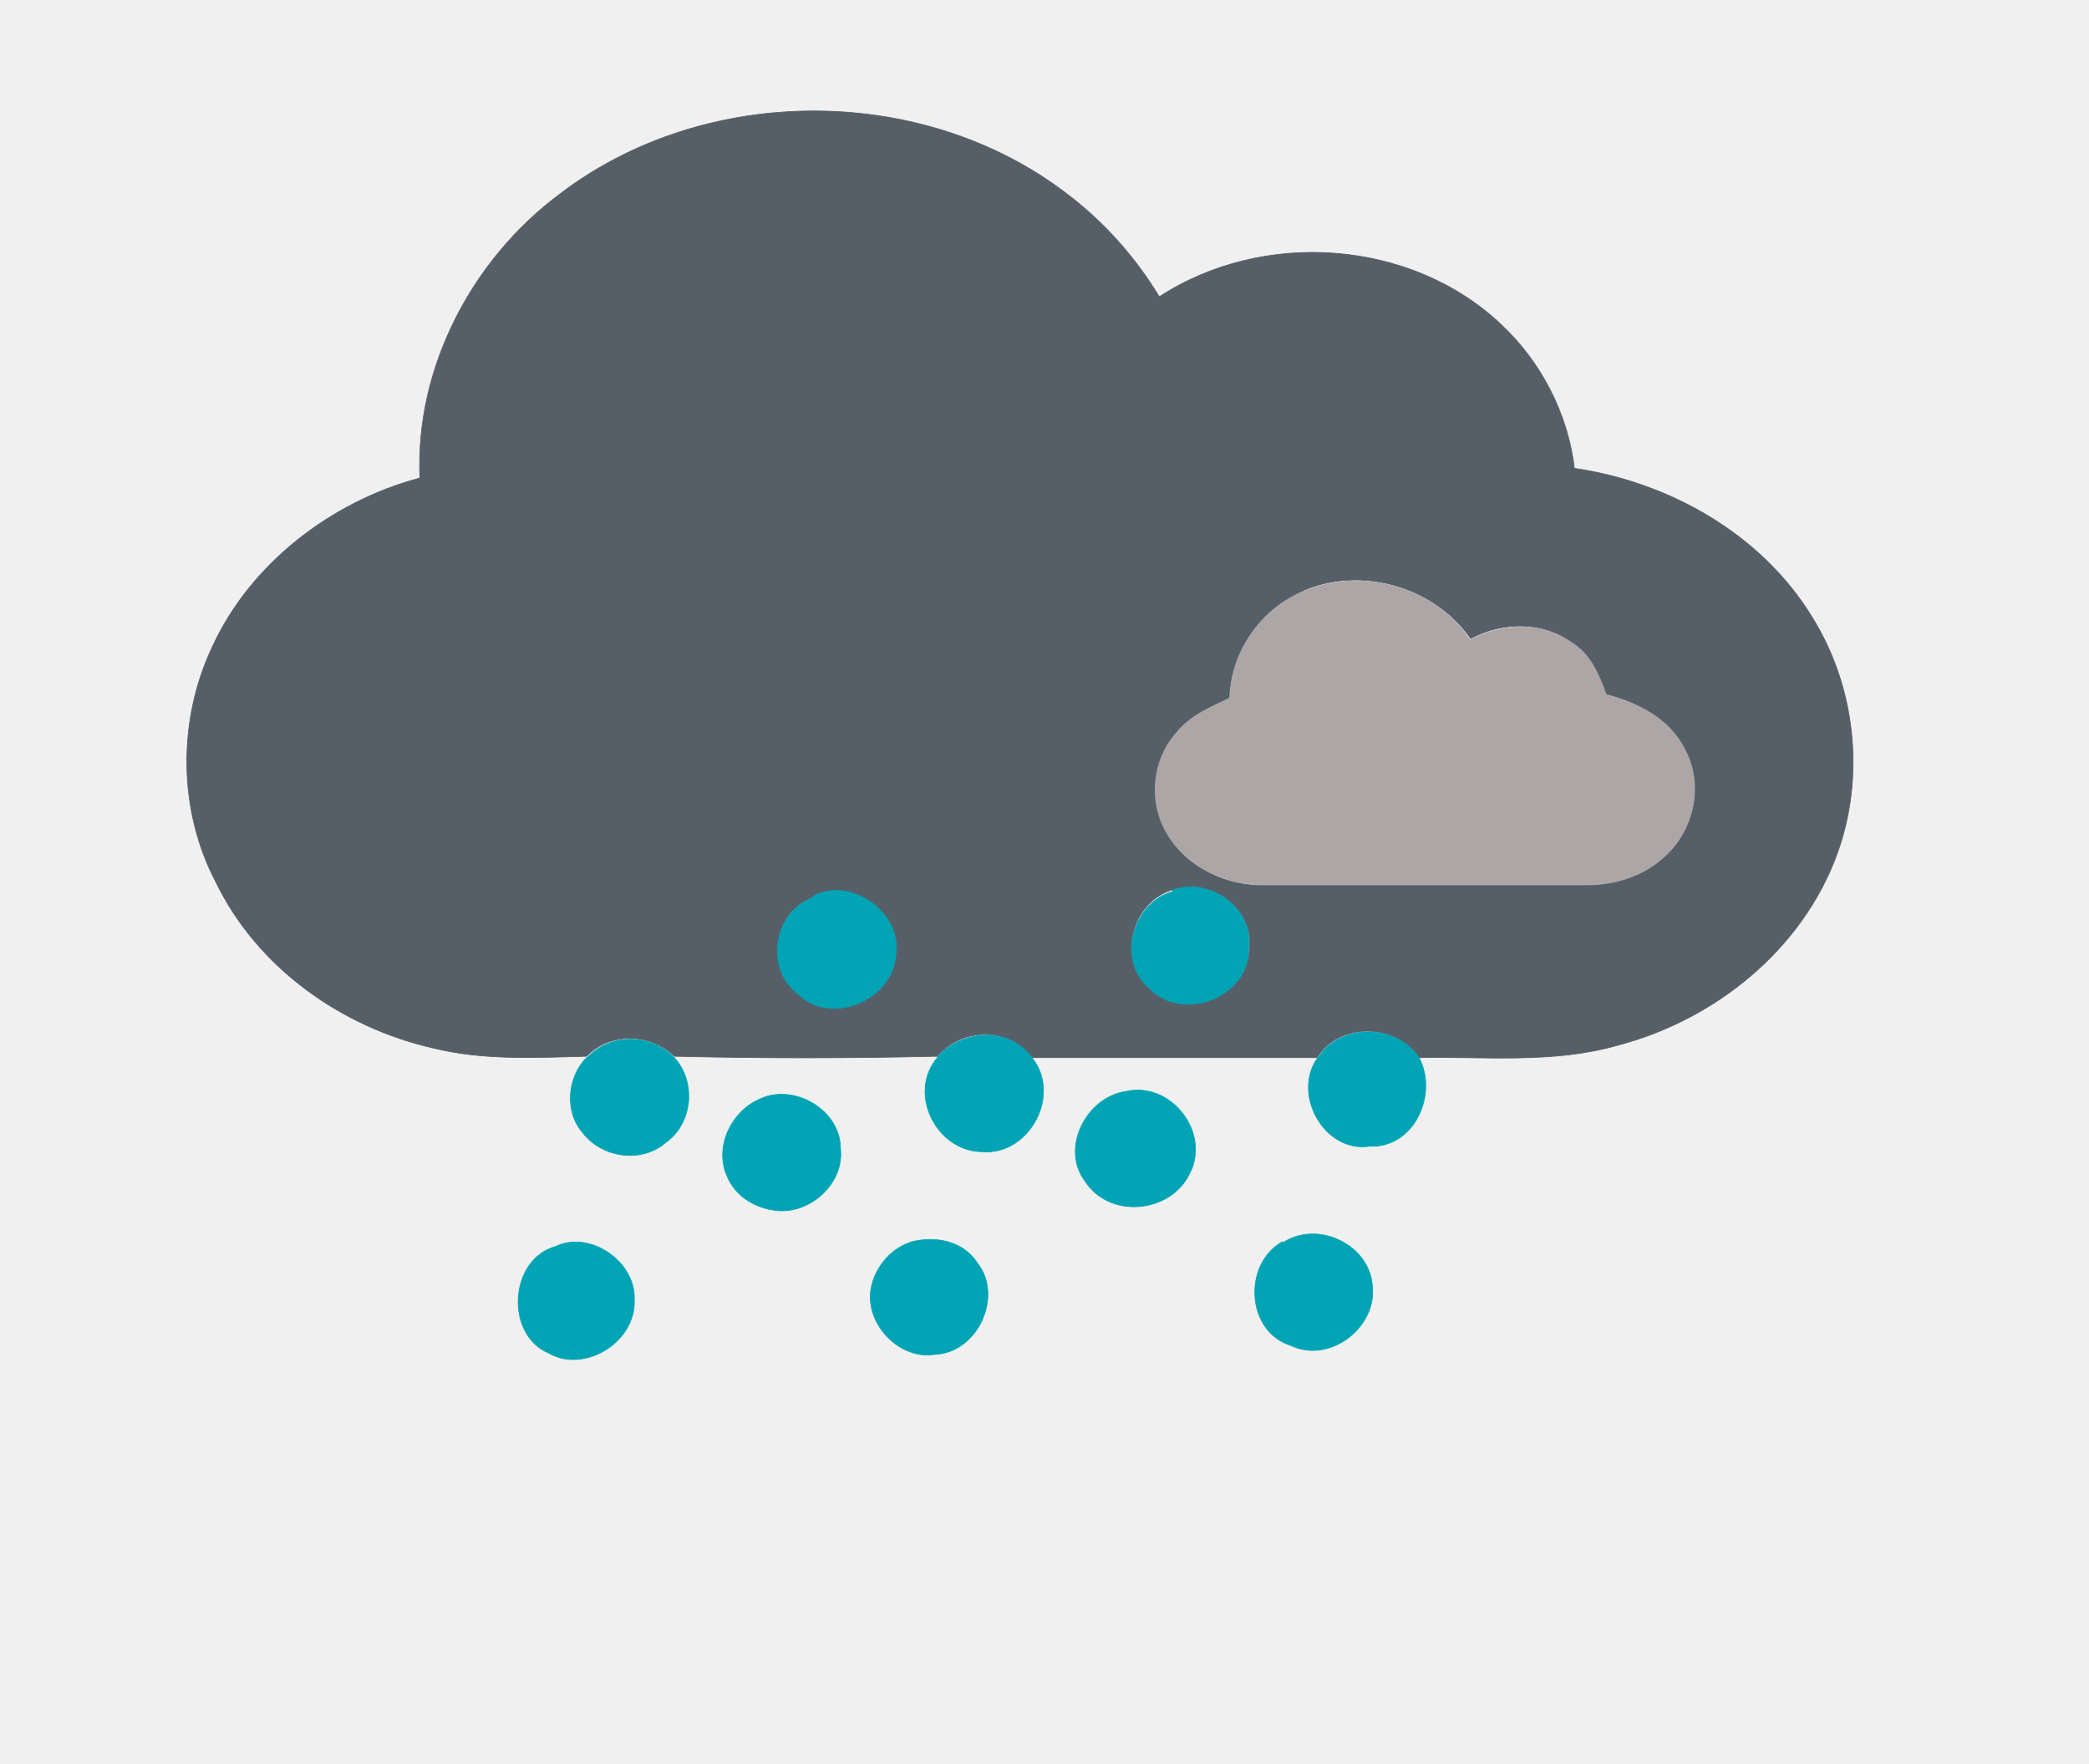
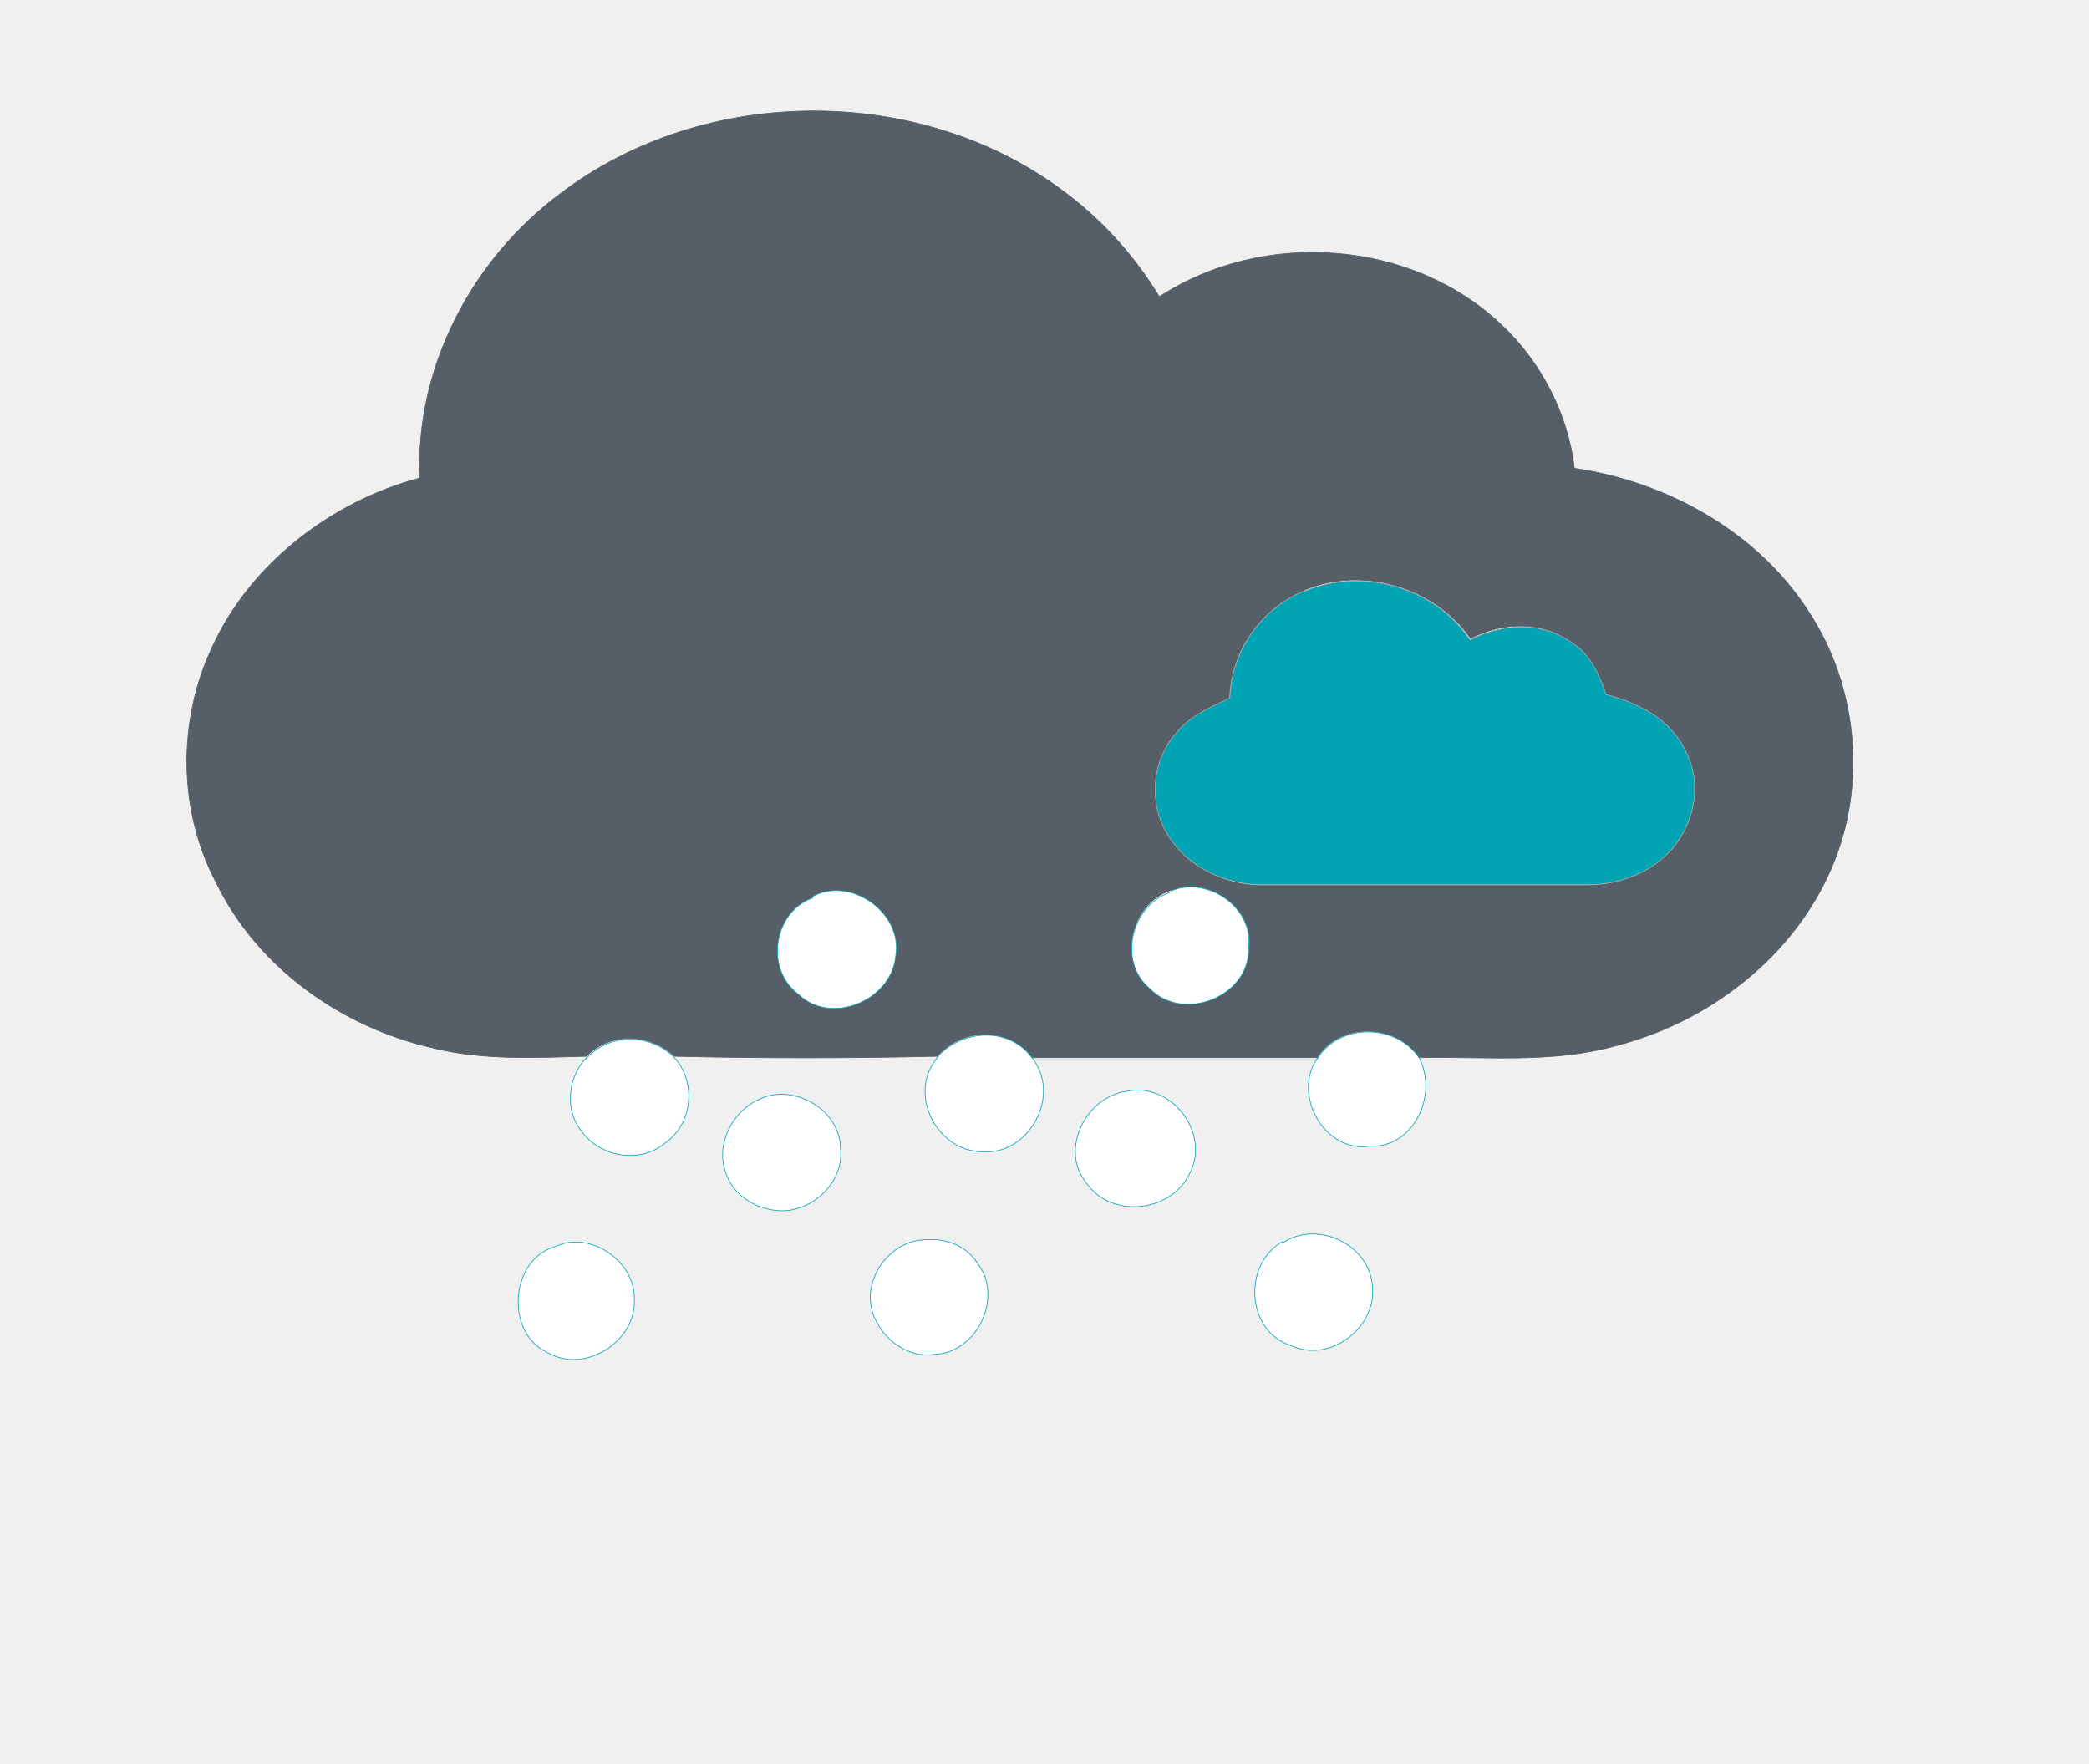
- <svg xmlns="http://www.w3.org/2000/svg" id="weather34 nt_snow 16" width="302pt" height="340" viewBox="0 0 302 255">
-   <path fill="#565f67" stroke="#565f67" stroke-width=".1" d="M81 28c21-16 52.7-16 73.6.3 5.2 4 9.6 9 13 14.6 15-9.8 36.4-8.3 49.4 4 5.8 5.4 9.7 13 10.6 20.8 13.7 2 27 9.5 34.3 21.4 6.3 10 7.8 23 3.7 34.3-5 13.8-17.6 24-31.7 27.7-9.4 2.7-19.2 1.6-28.8 1.8-3.2-5-11.5-5.2-14.7 0H149c-3.2-4.6-10-4.3-13.5-.2-12.7.3-25.5.3-38 0-3.5-3.4-9.4-3.5-12.7 0-7.4.2-15 .6-22.2-1.2-13.2-3-25.4-11.6-31.4-24-5.4-10.3-5.6-23.2-.5-34 5.5-12 17.2-21 30-24.4C60 53.2 68.2 37.5 81 28m107.5 57.5c-6.3 2.5-10.6 8.7-10.8 15.5-2.8 1.3-5.7 2.5-7.6 5-3.3 4-4 10-1.4 14.4 2.8 5 8.7 7.8 14.3 7.6h46c4 0 8-1 11.2-3.8 4.6-3.6 6.2-10.5 3.4-15.8-2.2-4.4-6.8-6.8-11.4-8-1-2.7-2.3-5.8-5-7.5-4.3-3.2-10-3-14.6-.6-5.2-7.5-15.7-10.5-24-7m-19 43.3c-6 1.7-8.2 10-3.4 14 4.8 5 14.5 1.3 14.4-5.6.7-5.7-5.8-10.3-11-8.3m-52 1c-5.8 2-7 10.4-2.2 14 4.8 4.5 13.6.8 14-5.6 1-6-6.5-11.4-12-8.4z" />
-   <path fill="#aca6a6" stroke="#aca6a6" stroke-width=".1" d="M188.5 85.5c8.4-3.6 19-.6 24 7 4.7-2.4 10.4-2.7 14.7.4 2.7 1.6 4 4.7 5 7.5 4.6 1.2 9.2 3.5 11.4 8 2.8 5.2 1.2 12-3.4 15.8-3 2.6-7.2 3.8-11.2 3.7h-46c-5.7.2-11.6-2.6-14.4-7.6-2.6-4.5-2-10.5 1.5-14.4 2-2.5 5-3.7 7.7-5 .2-6.8 4.6-13 10.8-15.5z" />
-   <path fill="#00a4b4" stroke="#00a4b4" stroke-width=".1" d="M169.5 128.7c5.3-2 11.8 2.6 11 8.4.2 7-9.5 10.8-14.3 5.8-4.8-4-2.5-12.4 3.3-14zM117.5 129.6c5.4-3 13 2.3 12 8.5-.5 6.5-9.3 10.2-14 5.7-5-3.6-3.7-12 2-14zM190.5 153c3.2-5.2 11.5-5 14.7 0 2.7 5.3-.8 13-7.2 12.7-6.5 1-11.3-7.5-7.5-12.8zM84.8 153c3.3-3.7 9.2-3.6 12.6-.2 3.3 3.5 2.8 9.6-1.2 12.4-3.5 3-9.2 2.2-12-1.5-2.6-3-2.2-8 .6-10.8zM135.5 152.8c3.6-4 10.3-4.4 13.6 0 4.5 5.4-.3 14.2-7 13.7-6.8 0-11-8.6-6.5-13.7zM162.7 157.8c6.5-1.6 12.5 6 9.2 12-2.8 5.6-11.5 6.4-15 1-3.6-4.7 0-12 5.7-13zM110.5 158.6c5-1.7 11 2.2 11 7.4.6 5-4.3 9.5-9.2 9-3-.3-6-2-7.2-5-2-4.5 1-10 5.5-11.4zM131.5 179.6c3.5-1 7.7-.3 9.8 3 3.8 4.8 0 13-6.2 13.2-5 .8-10-4.3-9.2-9.4.5-3 2.7-5.8 5.7-6.8zM185.4 179.7c5-3.4 12.6.2 13 6.2.7 6-6.2 11.3-11.8 8.6-6.4-2-7-11.7-1.2-15zM80.3 180.2c5-2.4 11.7 2.2 11.4 7.8.2 6-7.2 10.6-12.4 7.6-6.3-2.7-5.7-13.5 1-15.4z" />
+ <svg xmlns="http://www.w3.org/2000/svg" id="weather34 nt_snow 13" width="302pt" height="340" viewBox="0 0 302 255">
+   <path fill="#565f67" stroke="#565f67" stroke-width=".1" d="M81 28c21-16 52.7-16 73.6.3 5.2 4 9.6 9 13 14.6 15-9.8 36.4-8.3 49.4 4 5.8 5.4 9.7 13 10.6 20.8 13.7 2 27 9.5 34.3 21.4 6.3 10 7.8 23 3.7 34.3-5 13.8-17.6  24-31.7 27.7-9.4 2.7-19.2 1.6-28.8 1.8-3.2-5-11.5-5.2-14.7 0H149c-3.2-4.6-10-4.3-13.5-.2-12.7.3-25.5.3-38 0-3.5-3.4-9.4-3.5-12.7 0-7.4.2-15 .6-22.2-1.2-13.2-3-25.4-11.6-31.4-24-5.4-10.3-5.6-23.2-.5-34 5.5-12 17.2-21  30-24.4C60 53.2 68.2 37.5 81 28m107.5 57.5c-6.3 2.5-10.6 8.7-10.8 15.5-2.8 1.3-5.7 2.5-7.6 5-3.3 4-4 10-1.4 14.4 2.8 5 8.7 7.8 14.3 7.6h46c4  0 8-1 11.2-3.8 4.6-3.6 6.2-10.5 3.4-15.8-2.2-4.4-6.8-6.8-11.4-8-1-2.7-2.3-5.8-5-7.5-4.3-3.2-10-3-14.6-.6-5.2-7.5-15.7-10.5-24-7m-19 43.3c-6 1.7-8.2 10-3.4 14 4.8 5 14.5 1.3 14.4-5.6.7-5.7-5.8-10.3-11-8.3m-52 1c-5.8 2-7  10.4-2.2 14 4.8 4.5 13.6.8 14-5.6 1-6-6.5-11.4-12-8.4z" />
+   <path fill="#00a4b4" stroke="#aca6a6" stroke-width=".1" d="M188.5 85.5c8.4-3.6 19-.6 24 7 4.7-2.4 10.4-2.7 14.7.4 2.7 1.6 4 4.7 5 7.5 4.6 1.2 9.2 3.5 11.4  8 2.8 5.2 1.2 12-3.4 15.8-3 2.6-7.2 3.8-11.2 3.7h-46c-5.7.2-11.6-2.6-14.4-7.6-2.6-4.5-2-10.5 1.5-14.4 2-2.5 5-3.7 7.7-5 .2-6.8 4.6-13 10.8-15.5z" />
+   <path fill="#fff" stroke="#00a4b4" stroke-width=".1" d="M169.5 128.7c5.3-2 11.8 2.6 11 8.4.2 7-9.5 10.8-14.3 5.8-4.8-4-2.5-12.4 3.3-14zM117.5 129.6c5.4-3 13 2.3 12 8.5-.5 6.5-9.3 10.2-14 5.7-5-3.6-3.7-12 2-14zM190.5 153c3.2-5.2 11.5-5 14.7 0 2.7 5.3-.8 13-7.2 12.7-6.5 1-11.3-7.5-7.5-12.8zM84.8 153c3.3-3.7 9.2-3.6 12.6-.2 3.3 3.5 2.8 9.6-1.2 12.4-3.5 3-9.2 2.2-12-1.5-2.6-3-2.2-8 .6-10.8zM135.5 152.8c3.6-4 10.3-4.4 13.6 0 4.5 5.4-.3 14.2-7 13.7-6.8 0-11-8.6-6.5-13.7zM162.7 157.8c6.5-1.6 12.5 6 9.2 12-2.8 5.6-11.5 6.4-15 1-3.6-4.7 0-12 5.7-13zM110.5 158.6c5-1.7 11 2.2 11 7.4.6 5-4.3 9.5-9.2 9-3-.3-6-2-7.2-5-2-4.5 1-10 5.5-11.4zM131.5 179.6c3.5-1 7.7-.3 9.8 3 3.8 4.8 0 13-6.2 13.2-5 .8-10-4.3-9.2-9.4.5-3 2.7-5.8 5.7-6.8zM185.4 179.7c5-3.4 12.6.2 13 6.2.7 6-6.2 11.3-11.8 8.6-6.4-2-7-11.7-1.2-15zM80.3 180.2c5-2.4 11.7 2.2 11.4 7.8.2 6-7.2 10.6-12.4 7.6-6.3-2.7-5.7-13.5 1-15.4z" />
</svg>
